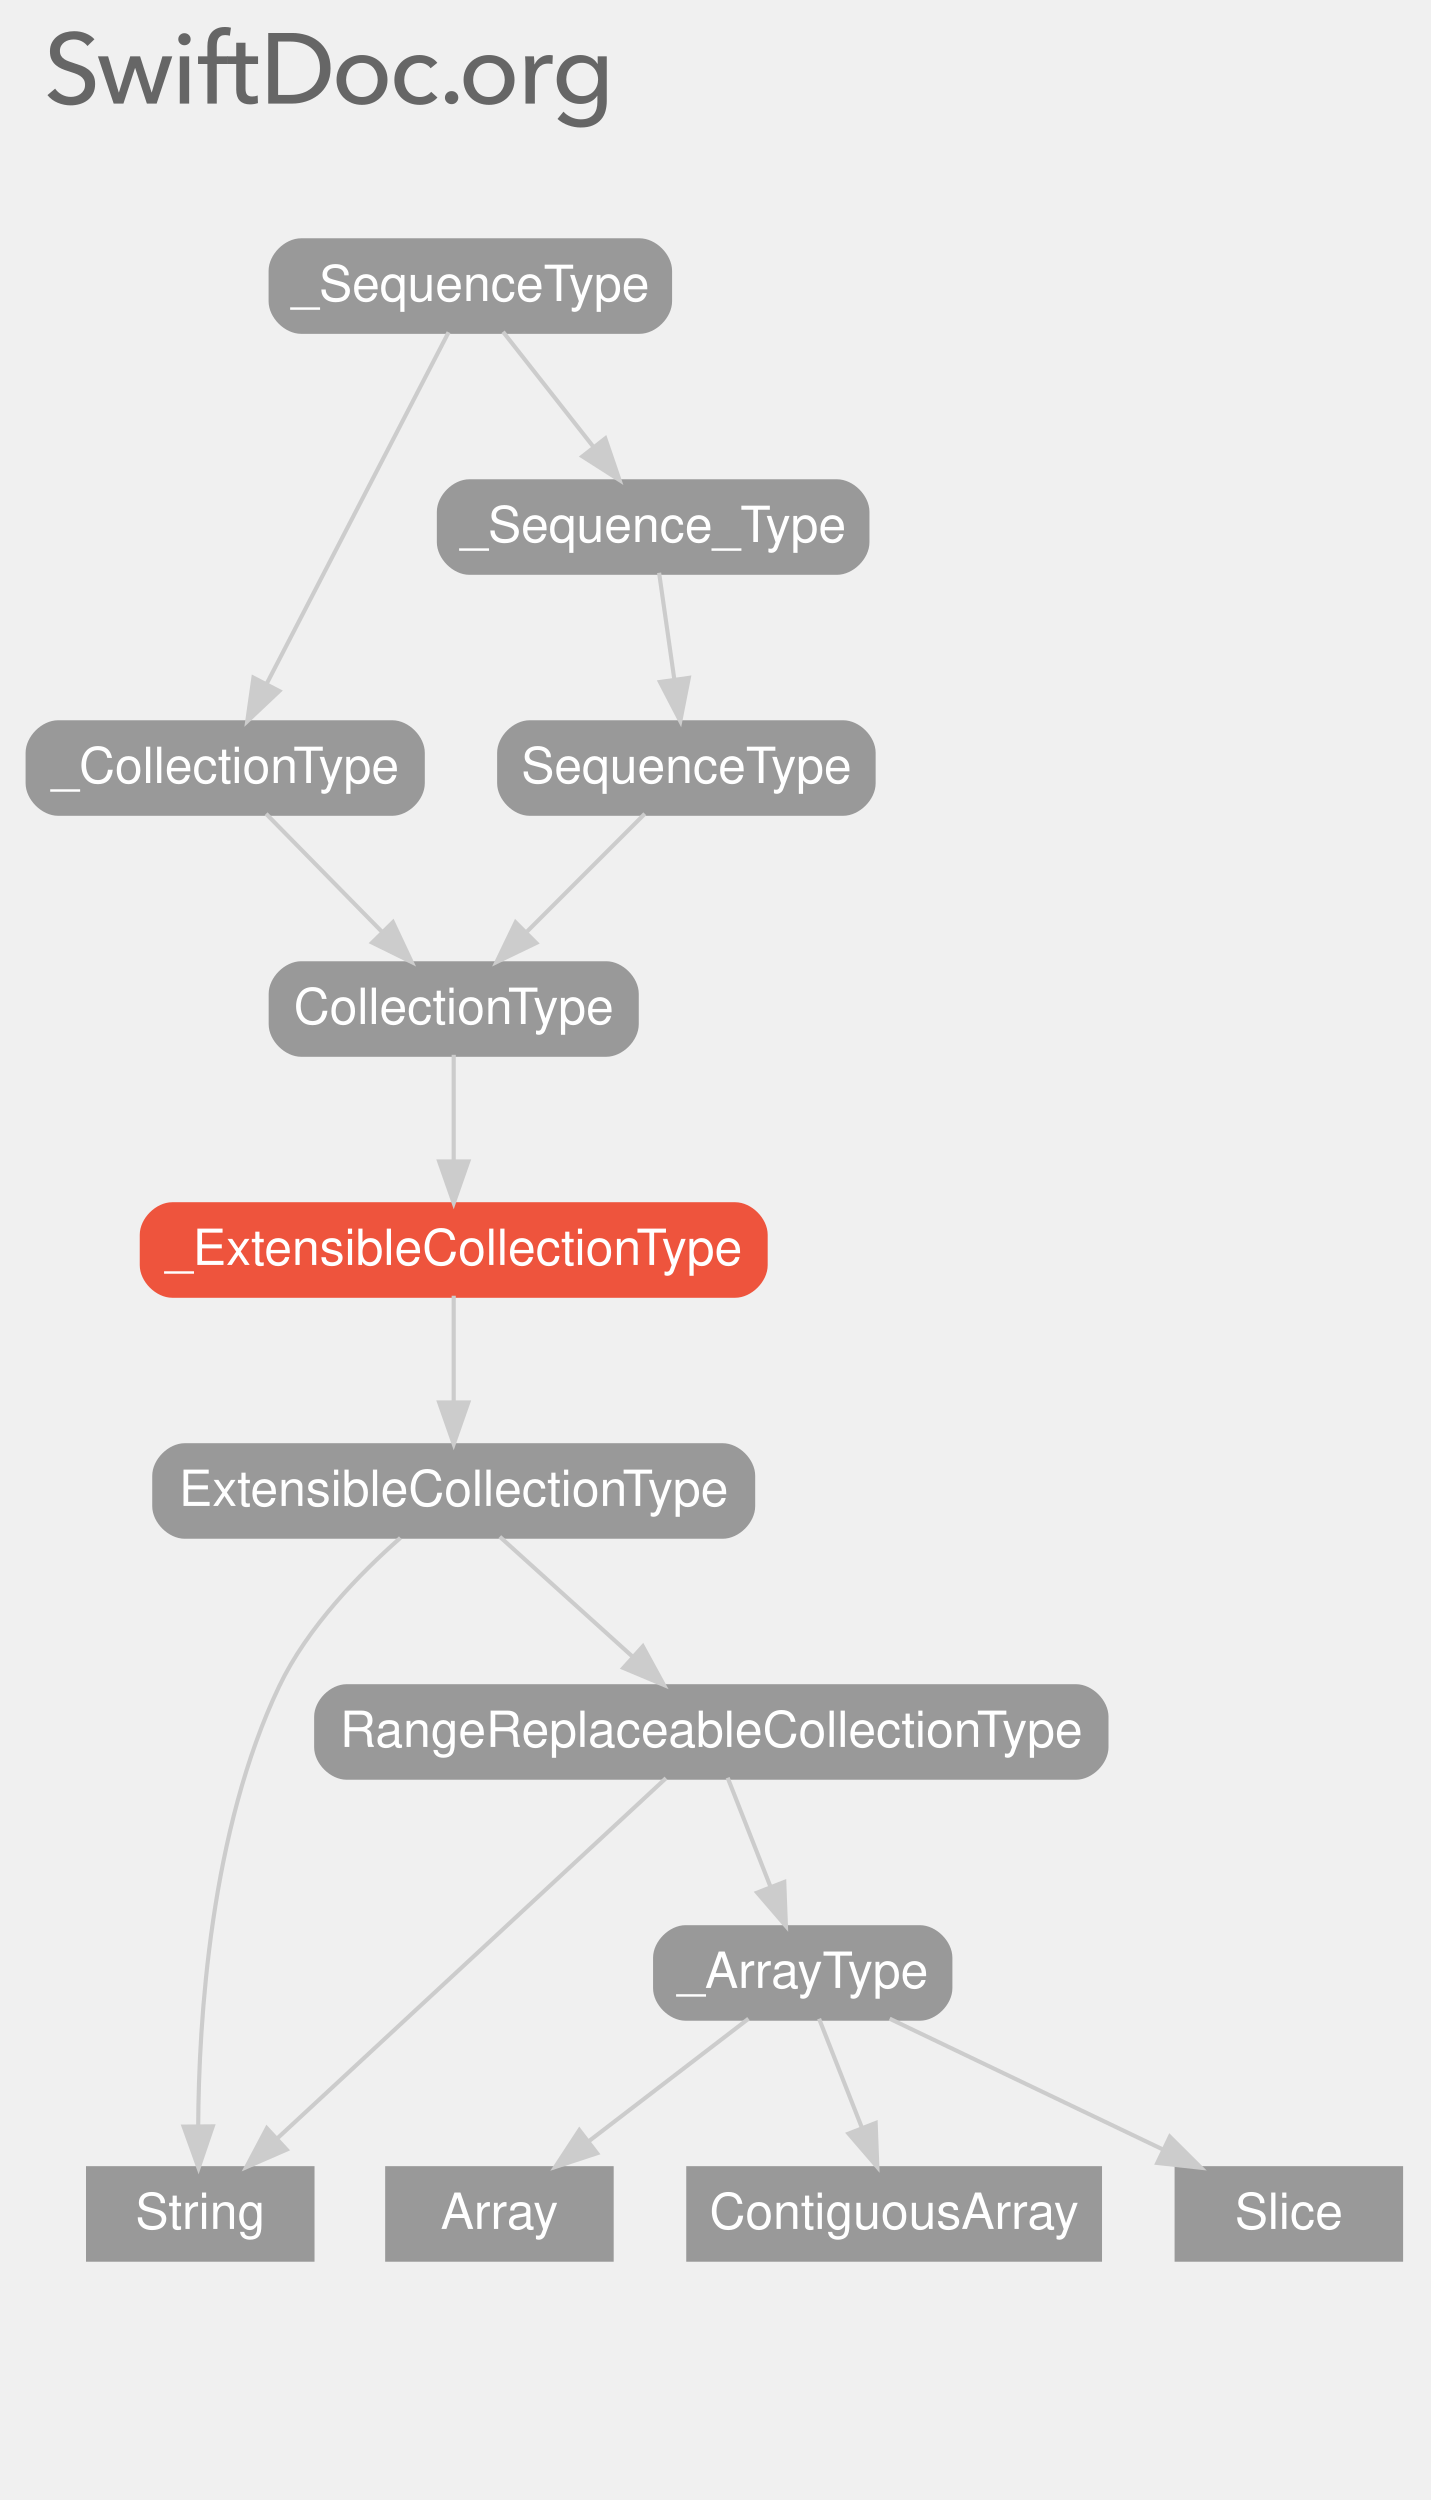
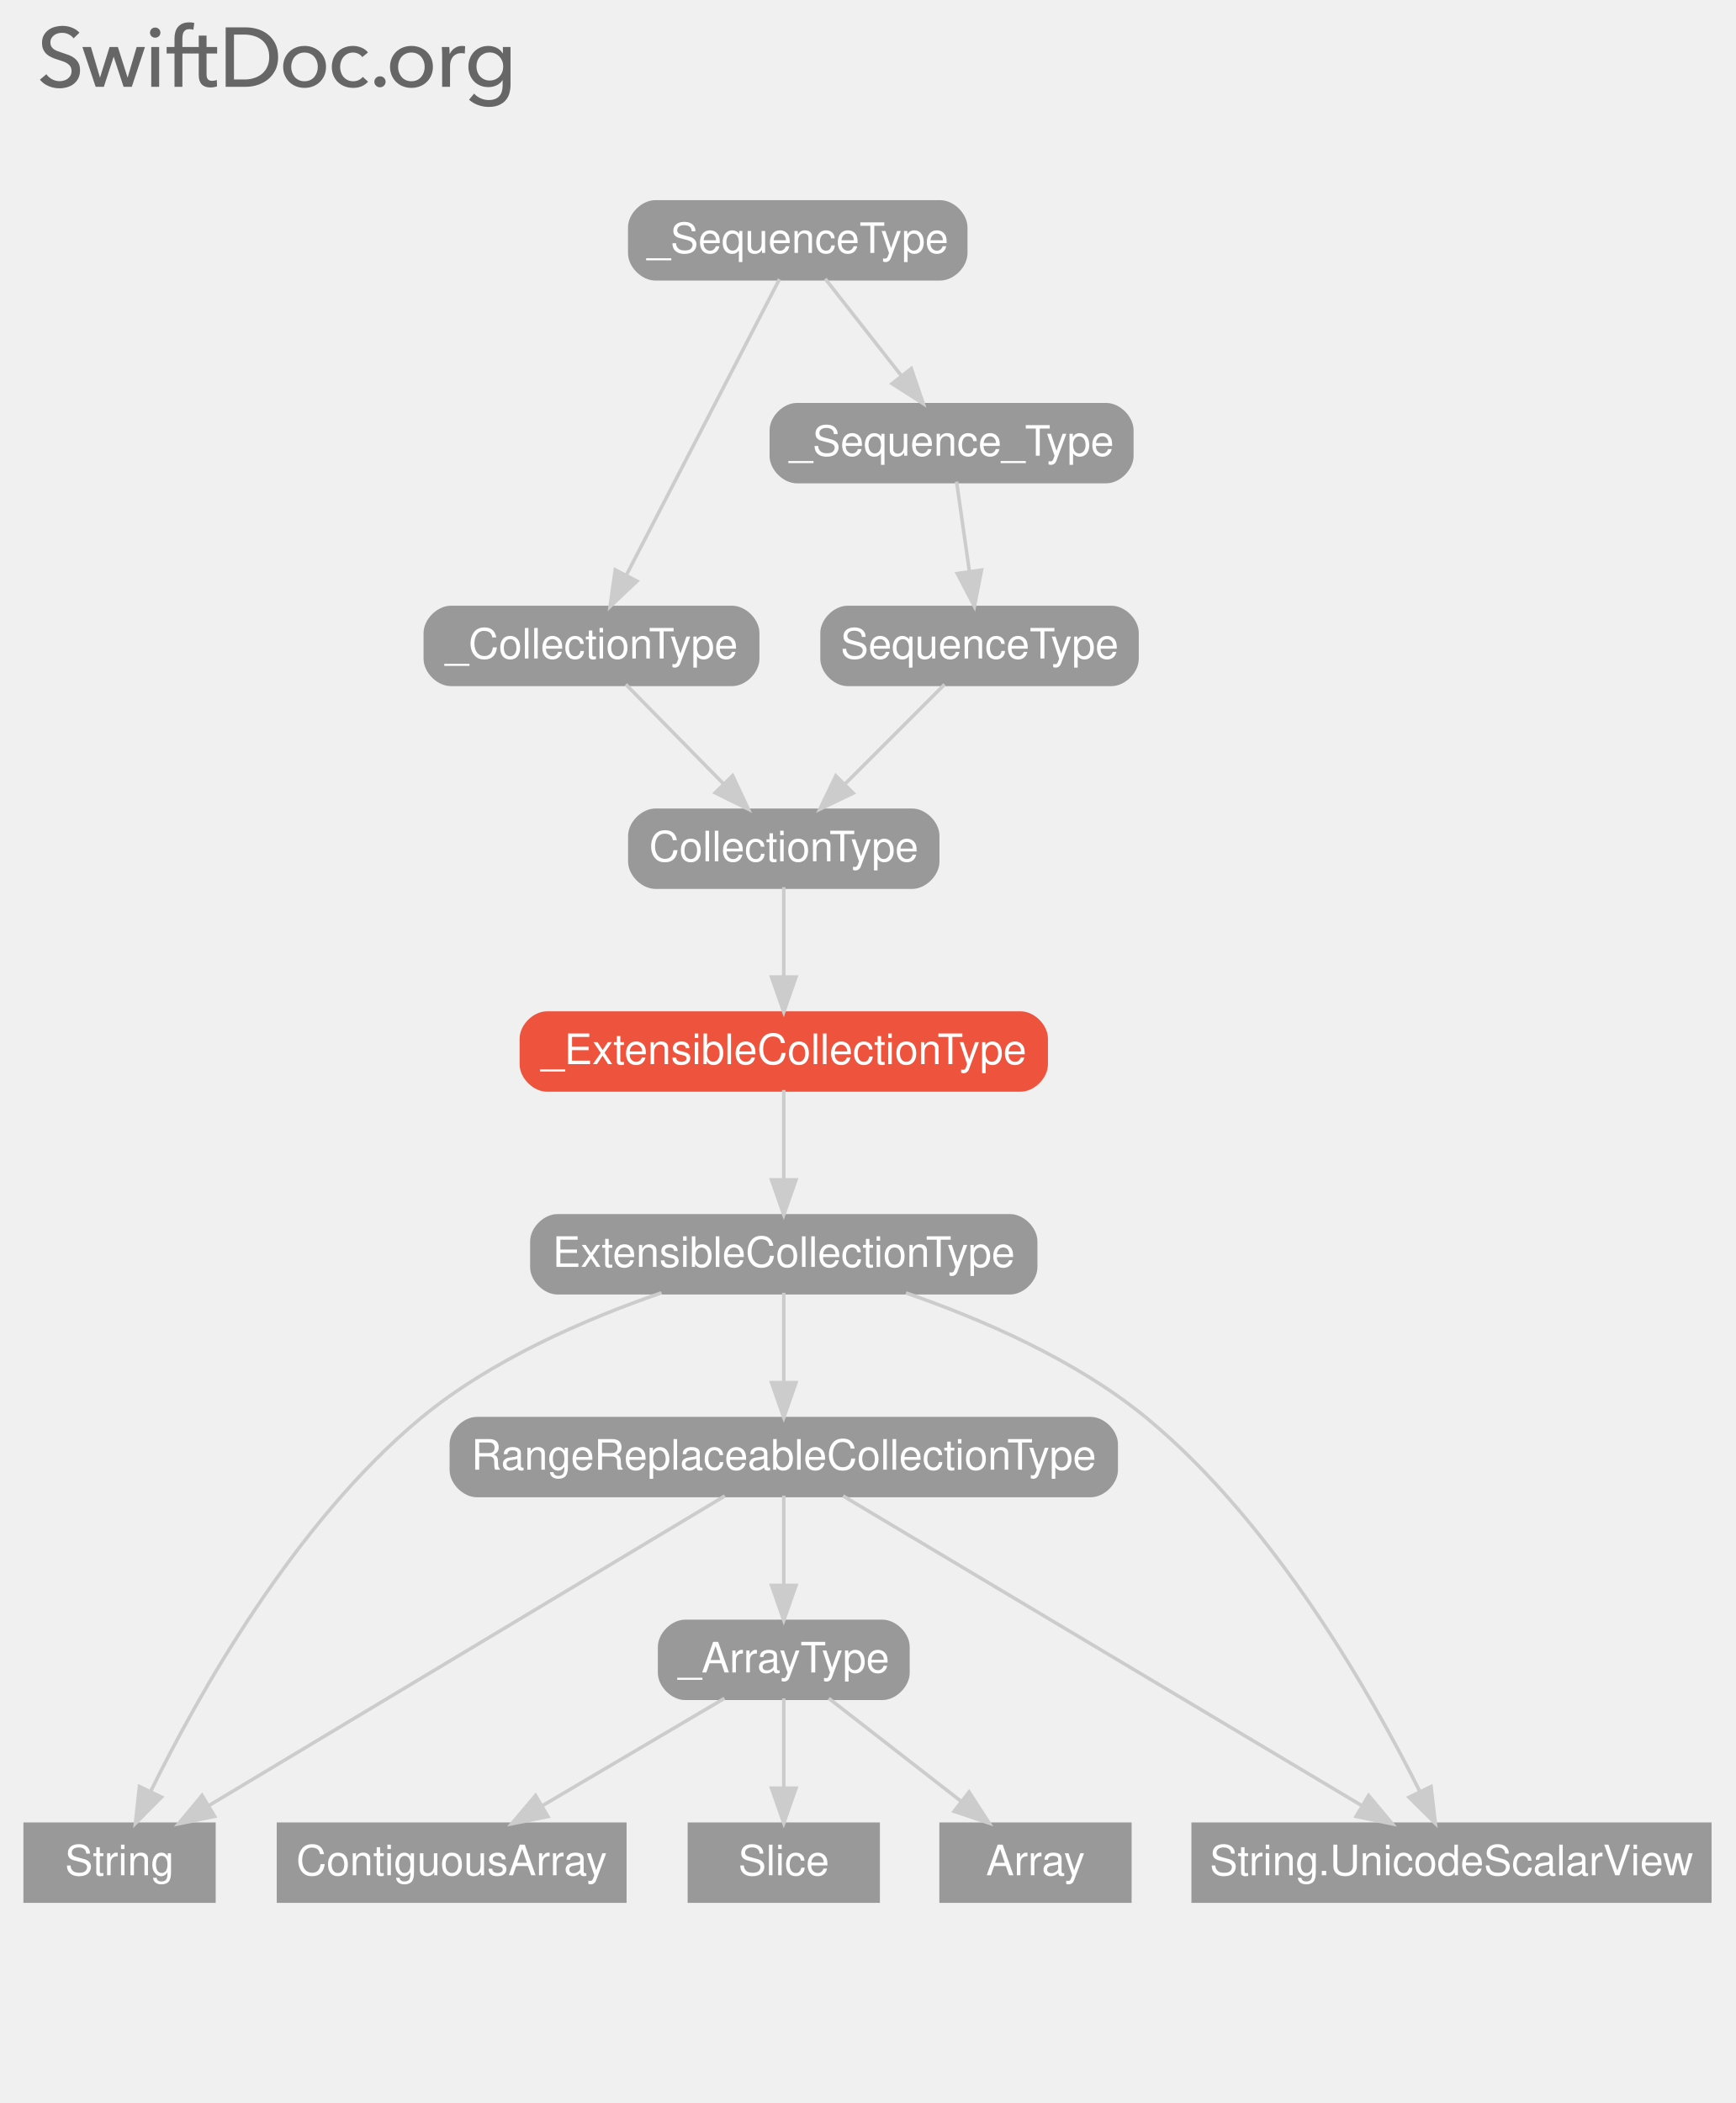
- <svg xmlns="http://www.w3.org/2000/svg" xmlns:xlink="http://www.w3.org/1999/xlink" width="344pt" height="601pt" viewBox="0.00 0.00 344.40 601.20">
+ <svg xmlns="http://www.w3.org/2000/svg" xmlns:xlink="http://www.w3.org/1999/xlink" width="496pt" height="601pt" viewBox="0.00 0.00 496.40 601.20">
  <g id="graph0" class="graph" transform="scale(1 1) rotate(0) translate(7.2 543.6)">
    <g transform="translate(0 -543.6)">
      <g>
        <path fill="#666666" d="M13.846,10.832c-0.336-0.464-0.792-0.844-1.368-1.14s-1.224-0.444-1.944-0.444         c-0.384,0-0.772,0.052-1.164,0.156C8.977,9.509,8.622,9.677,8.301,9.908c-0.32,0.232-0.58,0.52-0.78,0.864         c-0.2,0.344-0.3,0.756-0.3,1.236c0,0.464,0.092,0.852,0.276,1.164c0.184,0.312,0.432,0.576,0.744,0.792s0.68,0.4,1.104,0.552         c0.423,0.152,0.876,0.309,1.356,0.468c0.576,0.177,1.16,0.376,1.752,0.601c0.592,0.224,1.128,0.52,1.608,0.888         s0.872,0.828,1.176,1.38s0.456,1.252,0.456,2.101c0,0.88-0.164,1.644-0.492,2.292c-0.328,0.647-0.765,1.184-1.308,1.607         c-0.544,0.424-1.172,0.74-1.884,0.948s-1.444,0.312-2.196,0.312c-1.072,0-2.108-0.208-3.108-0.624         c-1-0.415-1.828-1.031-2.484-1.848l1.848-1.56c0.4,0.592,0.936,1.071,1.608,1.439c0.672,0.368,1.399,0.552,2.184,0.552         c0.4,0,0.8-0.056,1.2-0.168c0.4-0.111,0.764-0.288,1.092-0.527c0.328-0.24,0.596-0.54,0.804-0.9         c0.208-0.36,0.312-0.796,0.312-1.308s-0.108-0.94-0.324-1.284c-0.216-0.344-0.508-0.636-0.876-0.876s-0.796-0.444-1.284-0.612         c-0.488-0.168-1.004-0.34-1.548-0.516c-0.544-0.16-1.08-0.356-1.608-0.588c-0.528-0.232-1-0.528-1.416-0.889         c-0.416-0.359-0.752-0.804-1.008-1.332c-0.256-0.527-0.384-1.184-0.384-1.968c0-0.848,0.172-1.576,0.516-2.184         c0.344-0.608,0.792-1.112,1.344-1.512c0.552-0.4,1.176-0.692,1.872-0.876c0.696-0.184,1.396-0.276,2.1-0.276         c0.992,0,1.92,0.176,2.784,0.528c0.864,0.352,1.56,0.824,2.088,1.416L13.846,10.832z" />
        <path fill="#666666" d="M18.813,13.304l2.568,8.688h0.048l2.712-8.688h2.376l2.76,8.688h0.048l2.568-8.688h2.376L30.501,24.68         h-2.352l-2.808-8.544h-0.048l-2.784,8.544h-2.352l-3.792-11.376H18.813z" />
        <path fill="#666666" d="M38.685,9.2c0,0.416-0.147,0.76-0.44,1.032c-0.294,0.272-0.647,0.408-1.06,0.408s-0.762-0.14-1.047-0.42         c-0.286-0.28-0.429-0.62-0.429-1.02c0-0.416,0.143-0.764,0.429-1.044c0.286-0.28,0.635-0.42,1.047-0.42s0.766,0.14,1.06,0.42         C38.538,8.437,38.685,8.784,38.685,9.2z M38.325,24.68h-2.256V13.304h2.256V24.68z" />
        <path fill="#666666" d="M47.613,15.152h-2.64v9.528h-2.256v-9.528h-2.256v-1.848h2.256v-2.376c0-0.672,0.076-1.292,0.228-1.86         c0.152-0.568,0.4-1.06,0.744-1.476c0.344-0.416,0.784-0.744,1.32-0.984c0.536-0.24,1.188-0.36,1.956-0.36         c0.544,0,1.016,0.056,1.416,0.168l-0.264,1.944c-0.176-0.048-0.352-0.088-0.528-0.12c-0.176-0.032-0.376-0.048-0.6-0.048         c-0.432,0-0.78,0.076-1.044,0.228c-0.264,0.152-0.468,0.356-0.612,0.612s-0.24,0.548-0.288,0.876         c-0.048,0.328-0.072,0.668-0.072,1.02v2.376h2.64V15.152z" />
        <path fill="#666666" d="M54.909,15.152h-3.024v5.91c0,0.687,0.128,1.177,0.384,1.472c0.256,0.295,0.664,0.442,1.224,0.442         c0.208,0,0.432-0.021,0.672-0.065c0.24-0.044,0.456-0.11,0.648-0.198l0.072,1.848c-0.272,0.096-0.572,0.172-0.9,0.229         c-0.328,0.056-0.668,0.084-1.02,0.084c-1.072,0-1.892-0.296-2.46-0.889c-0.568-0.592-0.852-1.479-0.852-2.664v-6.168h-2.184         v-1.848h2.184V10.04h2.232v3.264h3.024V15.152z" />
        <path fill="#666666" d="M57.356,7.688h5.832c1.088,0,2.176,0.16,3.264,0.48c1.088,0.32,2.072,0.824,2.952,1.512         s1.592,1.568,2.136,2.64c0.544,1.072,0.816,2.36,0.816,3.864c0,1.456-0.272,2.716-0.816,3.78s-1.256,1.943-2.136,2.64         s-1.864,1.216-2.952,1.561c-1.088,0.344-2.176,0.516-3.264,0.516h-5.832V7.688z M59.732,22.593h2.976         c1.024,0,1.972-0.145,2.844-0.432c0.872-0.288,1.624-0.704,2.256-1.248c0.632-0.544,1.124-1.216,1.476-2.017         c0.352-0.8,0.528-1.704,0.528-2.712c0-1.056-0.176-1.983-0.528-2.784c-0.353-0.8-0.844-1.468-1.476-2.004         c-0.632-0.536-1.384-0.944-2.256-1.224s-1.82-0.42-2.844-0.42h-2.976V22.593z" />
        <path fill="#666666" d="M86.06,18.969c0,0.88-0.156,1.688-0.468,2.424c-0.312,0.736-0.744,1.372-1.296,1.908         c-0.552,0.536-1.204,0.952-1.956,1.248c-0.752,0.296-1.56,0.443-2.424,0.443c-0.864,0-1.672-0.147-2.424-0.443         c-0.752-0.296-1.4-0.712-1.944-1.248c-0.544-0.536-0.972-1.172-1.284-1.908c-0.312-0.735-0.468-1.544-0.468-2.424         s0.156-1.684,0.468-2.412c0.312-0.728,0.74-1.356,1.284-1.884c0.543-0.528,1.191-0.939,1.944-1.236         c0.752-0.296,1.56-0.444,2.424-0.444c0.864,0,1.672,0.148,2.424,0.444c0.752,0.297,1.404,0.708,1.956,1.236         c0.552,0.527,0.984,1.156,1.296,1.884C85.904,17.285,86.06,18.089,86.06,18.969z M83.708,18.98c0-0.542-0.084-1.061-0.252-1.556         c-0.169-0.494-0.414-0.929-0.734-1.304s-0.718-0.674-1.192-0.897s-1.015-0.335-1.625-0.335c-0.61,0-1.152,0.111-1.625,0.335         c-0.474,0.224-0.871,0.522-1.191,0.897c-0.321,0.375-0.566,0.81-0.734,1.304C76.184,17.92,76.1,18.438,76.1,18.98         c0,0.543,0.084,1.062,0.253,1.556c0.168,0.495,0.413,0.934,0.734,1.316c0.321,0.383,0.718,0.686,1.191,0.909         c0.473,0.224,1.015,0.335,1.625,0.335c0.61,0,1.151-0.111,1.625-0.335s0.871-0.526,1.192-0.909s0.565-0.821,0.734-1.316         C83.624,20.042,83.708,19.523,83.708,18.98z" />
        <path fill="#666666" d="M96.428,16.184c-0.24-0.368-0.6-0.676-1.08-0.924s-0.992-0.372-1.536-0.372         c-0.592,0-1.116,0.112-1.572,0.336c-0.456,0.225-0.844,0.524-1.164,0.9c-0.32,0.376-0.564,0.812-0.732,1.308         s-0.252,1.017-0.252,1.56c0,0.545,0.084,1.064,0.252,1.561s0.412,0.933,0.732,1.308c0.32,0.376,0.712,0.677,1.176,0.9         c0.464,0.225,0.992,0.336,1.584,0.336c0.576,0,1.1-0.111,1.572-0.336c0.472-0.224,0.86-0.528,1.164-0.912l1.512,1.368         c-0.48,0.561-1.08,0.996-1.8,1.308c-0.72,0.312-1.536,0.468-2.448,0.468c-0.88,0-1.692-0.144-2.436-0.432         c-0.744-0.288-1.388-0.691-1.932-1.212c-0.544-0.52-0.972-1.147-1.284-1.884s-0.468-1.561-0.468-2.473         c0-0.896,0.152-1.711,0.456-2.447c0.304-0.736,0.728-1.368,1.272-1.896c0.543-0.527,1.188-0.936,1.932-1.224         c0.744-0.288,1.548-0.433,2.412-0.433c0.8,0,1.596,0.16,2.388,0.48s1.419,0.784,1.884,1.392L96.428,16.184z" />
        <path fill="#666666" d="M103.1,23.24c0,0.417-0.152,0.784-0.456,1.104c-0.304,0.32-0.688,0.479-1.152,0.479         c-0.448,0-0.828-0.155-1.14-0.468c-0.312-0.312-0.468-0.676-0.468-1.092c0-0.432,0.152-0.804,0.456-1.116         c0.304-0.312,0.688-0.468,1.152-0.468c0.464,0,0.848,0.152,1.152,0.456C102.947,22.44,103.1,22.808,103.1,23.24z" />
        <path fill="#666666" d="M116.635,18.969c0,0.88-0.156,1.688-0.468,2.424c-0.312,0.736-0.744,1.372-1.296,1.908         c-0.552,0.536-1.204,0.952-1.956,1.248c-0.752,0.296-1.56,0.443-2.424,0.443c-0.864,0-1.672-0.147-2.424-0.443         c-0.752-0.296-1.4-0.712-1.944-1.248c-0.544-0.536-0.972-1.172-1.284-1.908c-0.312-0.735-0.468-1.544-0.468-2.424         s0.156-1.684,0.468-2.412c0.312-0.728,0.74-1.356,1.284-1.884c0.543-0.528,1.191-0.939,1.944-1.236         c0.752-0.296,1.56-0.444,2.424-0.444c0.864,0,1.672,0.148,2.424,0.444c0.752,0.297,1.404,0.708,1.956,1.236         c0.552,0.527,0.984,1.156,1.296,1.884C116.479,17.285,116.635,18.089,116.635,18.969z M114.283,18.98         c0-0.542-0.084-1.061-0.252-1.556c-0.169-0.494-0.414-0.929-0.734-1.304s-0.718-0.674-1.192-0.897s-1.015-0.335-1.625-0.335         c-0.61,0-1.152,0.111-1.625,0.335c-0.474,0.224-0.871,0.522-1.191,0.897c-0.321,0.375-0.566,0.81-0.734,1.304         c-0.169,0.495-0.253,1.014-0.253,1.556c0,0.543,0.084,1.062,0.253,1.556c0.168,0.495,0.413,0.934,0.734,1.316         c0.321,0.383,0.718,0.686,1.191,0.909c0.473,0.224,1.015,0.335,1.625,0.335c0.61,0,1.151-0.111,1.625-0.335         s0.871-0.526,1.192-0.909s0.565-0.821,0.734-1.316C114.199,20.042,114.283,19.523,114.283,18.98z" />
        <path fill="#666666" d="M119.251,14.577c-0.016-0.48-0.04-0.904-0.072-1.272h2.136c0.032,0.288,0.056,0.62,0.072,0.996         c0.016,0.376,0.024,0.684,0.024,0.924h0.072c0.32-0.672,0.788-1.212,1.404-1.62c0.616-0.408,1.308-0.612,2.076-0.612         c0.352,0,0.648,0.033,0.888,0.097l-0.096,2.088c-0.32-0.08-0.664-0.12-1.032-0.12c-0.544,0-1.016,0.101-1.416,0.3         c-0.4,0.2-0.732,0.468-0.996,0.805c-0.264,0.336-0.46,0.724-0.588,1.163c-0.128,0.44-0.192,0.9-0.192,1.381v5.976h-2.256v-8.928         C119.275,15.449,119.267,15.056,119.251,14.577z" />
        <path fill="#666666" d="M128.419,26.625c0.496,0.56,1.116,1.008,1.86,1.344c0.744,0.336,1.508,0.504,2.292,0.504         c0.752,0,1.384-0.108,1.896-0.324s0.924-0.512,1.236-0.888s0.536-0.82,0.672-1.332c0.136-0.513,0.204-1.064,0.204-1.656v-1.464         h-0.048c-0.416,0.641-0.984,1.128-1.704,1.464c-0.72,0.336-1.488,0.504-2.304,0.504c-0.864,0-1.652-0.151-2.364-0.456         c-0.712-0.304-1.316-0.72-1.812-1.248c-0.496-0.527-0.88-1.147-1.152-1.859s-0.408-1.477-0.408-2.292         c0-0.816,0.136-1.584,0.408-2.305c0.272-0.72,0.656-1.348,1.152-1.884c0.496-0.535,1.096-0.96,1.8-1.271         c0.704-0.312,1.488-0.469,2.352-0.469c0.816,0,1.596,0.177,2.34,0.528c0.744,0.353,1.332,0.888,1.764,1.608h0.048v-1.824h2.184         v10.8c0,0.832-0.104,1.628-0.312,2.388c-0.208,0.76-0.56,1.433-1.056,2.017s-1.144,1.052-1.944,1.404         c-0.8,0.352-1.792,0.527-2.976,0.527c-0.992,0-1.988-0.18-2.988-0.54c-1-0.359-1.86-0.868-2.58-1.523L128.419,26.625z          M129.091,18.873c0,0.527,0.084,1.031,0.253,1.512c0.168,0.479,0.417,0.904,0.746,1.271c0.329,0.369,0.726,0.664,1.192,0.889         c0.465,0.224,0.995,0.336,1.589,0.336c0.577,0,1.107-0.104,1.589-0.312c0.481-0.207,0.891-0.491,1.228-0.852         s0.598-0.784,0.782-1.272c0.185-0.487,0.277-1.012,0.277-1.571c0-0.544-0.093-1.057-0.277-1.536         c-0.185-0.48-0.449-0.904-0.794-1.272c-0.345-0.367-0.755-0.66-1.228-0.876c-0.474-0.216-1-0.324-1.577-0.324         c-0.594,0-1.124,0.108-1.589,0.324c-0.466,0.216-0.863,0.504-1.192,0.864s-0.578,0.784-0.746,1.271         C129.175,17.812,129.091,18.329,129.091,18.873z" />
      </g>
      <g>
        <a xlink:href="/" pointer-events="all" target="_top">
          <polygon fill="none" points="0,0 145,0 145,35 0,35 0,0" />
        </a>
      </g>
    </g>
    <g id="node1" class="node">
      <g id="a_node1">
        <a xlink:href="/type/Array/" target="_top">
-           <polygon fill="#999999" stroke="#999999" points="140,-22 86,-22 86,-0 140,-0 140,-22" />
-           <text text-anchor="middle" x="113" y="-7.4" font-family="Helvetica,sans-Serif" font-size="12.00" fill="white">Array</text>
+           <polygon fill="#999999" stroke="#999999" points="316,-22 262,-22 262,-0 316,-0 316,-22" />
+           <text text-anchor="middle" x="289" y="-7.4" font-family="Helvetica,sans-Serif" font-size="12.00" fill="white">Array</text>
        </a>
      </g>
    </g>
    <g id="node2" class="node">
      <g id="a_node2">
        <a xlink:href="/protocol/CollectionType/" target="_top">
-           <path fill="#999999" stroke="#999999" d="M138.704,-312C138.704,-312 65.296,-312 65.296,-312 61.63,-312 57.963,-308.333 57.963,-304.667 57.963,-304.667 57.963,-297.333 57.963,-297.333 57.963,-293.667 61.63,-290 65.296,-290 65.296,-290 138.704,-290 138.704,-290 142.37,-290 146.037,-293.667 146.037,-297.333 146.037,-297.333 146.037,-304.667 146.037,-304.667 146.037,-308.333 142.37,-312 138.704,-312" />
-           <text text-anchor="middle" x="102" y="-297.4" font-family="Helvetica,sans-Serif" font-size="12.00" fill="white">CollectionType</text>
-         </a>
-       </g>
-     </g>
-     <g id="node11" class="node">
-       <g id="a_node11">
+           <path fill="#999999" stroke="#999999" d="M253.704,-312C253.704,-312 180.296,-312 180.296,-312 176.63,-312 172.963,-308.333 172.963,-304.667 172.963,-304.667 172.963,-297.333 172.963,-297.333 172.963,-293.667 176.63,-290 180.296,-290 180.296,-290 253.704,-290 253.704,-290 257.37,-290 261.037,-293.667 261.037,-297.333 261.037,-297.333 261.037,-304.667 261.037,-304.667 261.037,-308.333 257.37,-312 253.704,-312" />
+           <text text-anchor="middle" x="217" y="-297.4" font-family="Helvetica,sans-Serif" font-size="12.00" fill="white">CollectionType</text>
+         </a>
+       </g>
+     </g>
+     <g id="node12" class="node">
+       <g id="a_node12">
        <a xlink:href="/protocol/_ExtensibleCollectionType/" target="_top">
-           <path fill="#ee543d" stroke="#ee543d" d="M169.733,-254C169.733,-254 34.267,-254 34.267,-254 30.601,-254 26.934,-250.333 26.934,-246.667 26.934,-246.667 26.934,-239.333 26.934,-239.333 26.934,-235.667 30.601,-232 34.267,-232 34.267,-232 169.733,-232 169.733,-232 173.399,-232 177.066,-235.667 177.066,-239.333 177.066,-239.333 177.066,-246.667 177.066,-246.667 177.066,-250.333 173.399,-254 169.733,-254" />
-           <text text-anchor="middle" x="102" y="-239.4" font-family="Helvetica,sans-Serif" font-size="12.00" fill="white">_ExtensibleCollectionType</text>
-         </a>
-       </g>
-     </g>
-     <g id="edge9" class="edge">
-       <path fill="none" stroke="#cccccc" d="M102,-289.988C102,-282.91 102,-273.171 102,-264.478" />
-       <polygon fill="#cccccc" stroke="#cccccc" points="105.5,-264.304 102,-254.304 98.5,-264.304 105.5,-264.304" />
+           <path fill="#ee543d" stroke="#ee543d" d="M284.733,-254C284.733,-254 149.267,-254 149.267,-254 145.601,-254 141.934,-250.333 141.934,-246.667 141.934,-246.667 141.934,-239.333 141.934,-239.333 141.934,-235.667 145.601,-232 149.267,-232 149.267,-232 284.733,-232 284.733,-232 288.399,-232 292.066,-235.667 292.066,-239.333 292.066,-239.333 292.066,-246.667 292.066,-246.667 292.066,-250.333 288.399,-254 284.733,-254" />
+           <text text-anchor="middle" x="217" y="-239.4" font-family="Helvetica,sans-Serif" font-size="12.00" fill="white">_ExtensibleCollectionType</text>
+         </a>
+       </g>
+     </g>
+     <g id="edge11" class="edge">
+       <path fill="none" stroke="#cccccc" d="M217,-289.988C217,-282.91 217,-273.171 217,-264.478" />
+       <polygon fill="#cccccc" stroke="#cccccc" points="220.5,-264.304 217,-254.304 213.5,-264.304 220.5,-264.304" />
    </g>
    <g id="node3" class="node">
      <g id="a_node3">
        <a xlink:href="/type/ContiguousArray/" target="_top">
-           <polygon fill="#999999" stroke="#999999" points="257.534,-22 158.466,-22 158.466,-0 257.534,-0 257.534,-22" />
-           <text text-anchor="middle" x="208" y="-7.4" font-family="Helvetica,sans-Serif" font-size="12.00" fill="white">ContiguousArray</text>
+           <polygon fill="#999999" stroke="#999999" points="171.534,-22 72.466,-22 72.466,-0 171.534,-0 171.534,-22" />
+           <text text-anchor="middle" x="122" y="-7.4" font-family="Helvetica,sans-Serif" font-size="12.00" fill="white">ContiguousArray</text>
        </a>
      </g>
    </g>
    <g id="node4" class="node">
      <g id="a_node4">
        <a xlink:href="/protocol/ExtensibleCollectionType/" target="_top">
-           <path fill="#999999" stroke="#999999" d="M166.727,-196C166.727,-196 37.273,-196 37.273,-196 33.607,-196 29.94,-192.333 29.94,-188.667 29.94,-188.667 29.94,-181.333 29.94,-181.333 29.94,-177.667 33.607,-174 37.273,-174 37.273,-174 166.727,-174 166.727,-174 170.393,-174 174.06,-177.667 174.06,-181.333 174.06,-181.333 174.06,-188.667 174.06,-188.667 174.06,-192.333 170.393,-196 166.727,-196" />
-           <text text-anchor="middle" x="102" y="-181.4" font-family="Helvetica,sans-Serif" font-size="12.00" fill="white">ExtensibleCollectionType</text>
+           <path fill="#999999" stroke="#999999" d="M281.727,-196C281.727,-196 152.273,-196 152.273,-196 148.607,-196 144.94,-192.333 144.94,-188.667 144.94,-188.667 144.94,-181.333 144.94,-181.333 144.94,-177.667 148.607,-174 152.273,-174 152.273,-174 281.727,-174 281.727,-174 285.393,-174 289.06,-177.667 289.06,-181.333 289.06,-181.333 289.06,-188.667 289.06,-188.667 289.06,-192.333 285.393,-196 281.727,-196" />
+           <text text-anchor="middle" x="217" y="-181.4" font-family="Helvetica,sans-Serif" font-size="12.00" fill="white">ExtensibleCollectionType</text>
        </a>
      </g>
    </g>
    <g id="node5" class="node">
      <g id="a_node5">
        <a xlink:href="/protocol/RangeReplaceableCollectionType/" target="_top">
-           <path fill="#999999" stroke="#999999" d="M251.76,-138C251.76,-138 76.24,-138 76.24,-138 72.573,-138 68.906,-134.333 68.906,-130.667 68.906,-130.667 68.906,-123.333 68.906,-123.333 68.906,-119.667 72.573,-116 76.24,-116 76.24,-116 251.76,-116 251.76,-116 255.427,-116 259.094,-119.667 259.094,-123.333 259.094,-123.333 259.094,-130.667 259.094,-130.667 259.094,-134.333 255.427,-138 251.76,-138" />
-           <text text-anchor="middle" x="164" y="-123.4" font-family="Helvetica,sans-Serif" font-size="12.00" fill="white">RangeReplaceableCollectionType</text>
+           <path fill="#999999" stroke="#999999" d="M304.76,-138C304.76,-138 129.24,-138 129.24,-138 125.573,-138 121.906,-134.333 121.906,-130.667 121.906,-130.667 121.906,-123.333 121.906,-123.333 121.906,-119.667 125.573,-116 129.24,-116 129.24,-116 304.76,-116 304.76,-116 308.427,-116 312.094,-119.667 312.094,-123.333 312.094,-123.333 312.094,-130.667 312.094,-130.667 312.094,-134.333 308.427,-138 304.76,-138" />
+           <text text-anchor="middle" x="217" y="-123.4" font-family="Helvetica,sans-Serif" font-size="12.00" fill="white">RangeReplaceableCollectionType</text>
        </a>
      </g>
    </g>
    <g id="edge2" class="edge">
-       <path fill="none" stroke="#cccccc" d="M113.084,-173.988C121.966,-165.966 134.631,-154.527 145.107,-145.065" />
-       <polygon fill="#cccccc" stroke="#cccccc" points="147.517,-147.604 152.592,-138.304 142.825,-142.409 147.517,-147.604" />
+       <path fill="none" stroke="#cccccc" d="M217,-173.988C217,-166.91 217,-157.171 217,-148.478" />
+       <polygon fill="#cccccc" stroke="#cccccc" points="220.5,-148.304 217,-138.304 213.5,-148.304 220.5,-148.304" />
    </g>
    <g id="node8" class="node">
      <g id="a_node8">
        <a xlink:href="/type/String/" target="_top">
-           <polygon fill="#999999" stroke="#999999" points="68,-22 14,-22 14,-0 68,-0 68,-22" />
-           <text text-anchor="middle" x="41" y="-7.4" font-family="Helvetica,sans-Serif" font-size="12.00" fill="white">String</text>
+           <polygon fill="#999999" stroke="#999999" points="54,-22 0,-22 0,-0 54,-0 54,-22" />
+           <text text-anchor="middle" x="27" y="-7.4" font-family="Helvetica,sans-Serif" font-size="12.00" fill="white">String</text>
        </a>
      </g>
    </g>
    <g id="edge3" class="edge">
-       <path fill="none" stroke="#cccccc" d="M89.163,-173.714C79.499,-165.21 66.794,-152.252 60,-138 43.499,-103.383 40.633,-57.874 40.502,-32.096" />
-       <polygon fill="#cccccc" stroke="#cccccc" points="44.003,-32.077 40.589,-22.048 37.003,-32.017 44.003,-32.077" />
-     </g>
-     <g id="edge4" class="edge">
-       <path fill="none" stroke="#cccccc" d="M153.085,-115.883C131.985,-96.327 85.397,-53.148 59.418,-29.07" />
-       <polygon fill="#cccccc" stroke="#cccccc" points="61.781,-26.489 52.068,-22.258 57.023,-31.623 61.781,-26.489" />
+       <path fill="none" stroke="#cccccc" d="M182.022,-173.981C160.464,-166.558 133.182,-154.798 113,-138 76.72,-107.802 49.272,-58.579 35.943,-31.459" />
+       <polygon fill="#cccccc" stroke="#cccccc" points="39.005,-29.748 31.537,-22.233 32.688,-32.765 39.005,-29.748" />
    </g>
    <g id="node9" class="node">
      <g id="a_node9">
+         <a xlink:href="/type/String.UnicodeScalarView/" target="_top">
+           <polygon fill="#999999" stroke="#999999" points="481.892,-22 334.108,-22 334.108,-0 481.892,-0 481.892,-22" />
+           <text text-anchor="middle" x="408" y="-7.4" font-family="Helvetica,sans-Serif" font-size="12.00" fill="white">String.UnicodeScalarView</text>
+         </a>
+       </g>
+     </g>
+     <g id="edge4" class="edge">
+       <path fill="none" stroke="#cccccc" d="M251.947,-173.943C273.492,-166.506 300.773,-154.744 321,-138 357.497,-107.788 385.344,-58.57 398.896,-31.455" />
+       <polygon fill="#cccccc" stroke="#cccccc" points="402.155,-32.755 403.378,-22.231 395.859,-29.695 402.155,-32.755" />
+     </g>
+     <g id="edge5" class="edge">
+       <path fill="none" stroke="#cccccc" d="M200.139,-115.883C166.759,-95.855 92.084,-51.05 52.601,-27.361" />
+       <polygon fill="#cccccc" stroke="#cccccc" points="54.199,-24.238 43.823,-22.094 50.598,-30.24 54.199,-24.238" />
+     </g>
+     <g id="edge7" class="edge">
+       <path fill="none" stroke="#cccccc" d="M233.95,-115.883C267.505,-95.855 342.573,-51.05 382.264,-27.361" />
+       <polygon fill="#cccccc" stroke="#cccccc" points="384.295,-30.225 391.088,-22.094 380.707,-24.214 384.295,-30.225" />
+     </g>
+     <g id="node10" class="node">
+       <g id="a_node10">
        <a xlink:href="/protocol/_ArrayType/" target="_top">
-           <path fill="#999999" stroke="#999999" d="M214.19,-80C214.19,-80 157.81,-80 157.81,-80 154.144,-80 150.477,-76.333 150.477,-72.667 150.477,-72.667 150.477,-65.333 150.477,-65.333 150.477,-61.667 154.144,-58 157.81,-58 157.81,-58 214.19,-58 214.19,-58 217.856,-58 221.523,-61.667 221.523,-65.333 221.523,-65.333 221.523,-72.667 221.523,-72.667 221.523,-76.333 217.856,-80 214.19,-80" />
-           <text text-anchor="middle" x="186" y="-65.4" font-family="Helvetica,sans-Serif" font-size="12.00" fill="white">_ArrayType</text>
-         </a>
-       </g>
-     </g>
-     <g id="edge5" class="edge">
-       <path fill="none" stroke="#cccccc" d="M167.933,-115.988C170.807,-108.674 174.796,-98.519 178.295,-89.612" />
-       <polygon fill="#cccccc" stroke="#cccccc" points="181.553,-90.891 181.952,-80.304 175.038,-88.332 181.553,-90.891" />
+           <path fill="#999999" stroke="#999999" d="M245.19,-80C245.19,-80 188.81,-80 188.81,-80 185.144,-80 181.477,-76.333 181.477,-72.667 181.477,-72.667 181.477,-65.333 181.477,-65.333 181.477,-61.667 185.144,-58 188.81,-58 188.81,-58 245.19,-58 245.19,-58 248.856,-58 252.523,-61.667 252.523,-65.333 252.523,-65.333 252.523,-72.667 252.523,-72.667 252.523,-76.333 248.856,-80 245.19,-80" />
+           <text text-anchor="middle" x="217" y="-65.4" font-family="Helvetica,sans-Serif" font-size="12.00" fill="white">_ArrayType</text>
+         </a>
+       </g>
+     </g>
+     <g id="edge6" class="edge">
+       <path fill="none" stroke="#cccccc" d="M217,-115.988C217,-108.91 217,-99.171 217,-90.478" />
+       <polygon fill="#cccccc" stroke="#cccccc" points="220.5,-90.304 217,-80.304 213.5,-90.304 220.5,-90.304" />
    </g>
    <g id="node6" class="node">
      <g id="a_node6">
        <a xlink:href="/protocol/SequenceType/" target="_top">
-           <path fill="#999999" stroke="#999999" d="M195.718,-370C195.718,-370 120.282,-370 120.282,-370 116.615,-370 112.949,-366.333 112.949,-362.667 112.949,-362.667 112.949,-355.333 112.949,-355.333 112.949,-351.667 116.615,-348 120.282,-348 120.282,-348 195.718,-348 195.718,-348 199.385,-348 203.051,-351.667 203.051,-355.333 203.051,-355.333 203.051,-362.667 203.051,-362.667 203.051,-366.333 199.385,-370 195.718,-370" />
-           <text text-anchor="middle" x="158" y="-355.4" font-family="Helvetica,sans-Serif" font-size="12.00" fill="white">SequenceType</text>
-         </a>
-       </g>
-     </g>
-     <g id="edge11" class="edge">
-       <path fill="none" stroke="#cccccc" d="M147.988,-347.988C140.123,-340.123 128.974,-328.974 119.624,-319.624" />
-       <polygon fill="#cccccc" stroke="#cccccc" points="121.85,-316.9 112.304,-312.304 116.9,-321.85 121.85,-316.9" />
+           <path fill="#999999" stroke="#999999" d="M310.718,-370C310.718,-370 235.282,-370 235.282,-370 231.615,-370 227.949,-366.333 227.949,-362.667 227.949,-362.667 227.949,-355.333 227.949,-355.333 227.949,-351.667 231.615,-348 235.282,-348 235.282,-348 310.718,-348 310.718,-348 314.385,-348 318.051,-351.667 318.051,-355.333 318.051,-355.333 318.051,-362.667 318.051,-362.667 318.051,-366.333 314.385,-370 310.718,-370" />
+           <text text-anchor="middle" x="273" y="-355.4" font-family="Helvetica,sans-Serif" font-size="12.00" fill="white">SequenceType</text>
+         </a>
+       </g>
+     </g>
+     <g id="edge13" class="edge">
+       <path fill="none" stroke="#cccccc" d="M262.988,-347.988C255.123,-340.123 243.974,-328.974 234.624,-319.624" />
+       <polygon fill="#cccccc" stroke="#cccccc" points="236.85,-316.9 227.304,-312.304 231.9,-321.85 236.85,-316.9" />
    </g>
    <g id="node7" class="node">
      <g id="a_node7">
        <a xlink:href="/type/Slice/" target="_top">
-           <polygon fill="#999999" stroke="#999999" points="330,-22 276,-22 276,-0 330,-0 330,-22" />
-           <text text-anchor="middle" x="303" y="-7.4" font-family="Helvetica,sans-Serif" font-size="12.00" fill="white">Slice</text>
-         </a>
-       </g>
-     </g>
-     <g id="edge6" class="edge">
-       <path fill="none" stroke="#cccccc" d="M172.949,-57.988C162.286,-49.809 146.994,-38.077 134.523,-28.511" />
-       <polygon fill="#cccccc" stroke="#cccccc" points="136.496,-25.613 126.432,-22.304 132.236,-31.168 136.496,-25.613" />
-     </g>
-     <g id="edge7" class="edge">
-       <path fill="none" stroke="#cccccc" d="M189.933,-57.988C192.807,-50.674 196.796,-40.519 200.295,-31.612" />
-       <polygon fill="#cccccc" stroke="#cccccc" points="203.553,-32.891 203.952,-22.304 197.038,-30.332 203.553,-32.891" />
+           <polygon fill="#999999" stroke="#999999" points="244,-22 190,-22 190,-0 244,-0 244,-22" />
+           <text text-anchor="middle" x="217" y="-7.4" font-family="Helvetica,sans-Serif" font-size="12.00" fill="white">Slice</text>
+         </a>
+       </g>
    </g>
    <g id="edge8" class="edge">
-       <path fill="none" stroke="#cccccc" d="M206.917,-57.988C225.188,-49.243 251.942,-36.438 272.581,-26.559" />
-       <polygon fill="#cccccc" stroke="#cccccc" points="274.36,-29.588 281.869,-22.114 271.338,-23.274 274.36,-29.588" />
-     </g>
-     <g id="node10" class="node">
-       <g id="a_node10">
+       <path fill="none" stroke="#cccccc" d="M229.872,-57.988C240.389,-49.809 255.472,-38.077 267.772,-28.511" />
+       <polygon fill="#cccccc" stroke="#cccccc" points="270.007,-31.206 275.752,-22.304 265.71,-25.681 270.007,-31.206" />
+     </g>
+     <g id="edge9" class="edge">
+       <path fill="none" stroke="#cccccc" d="M200.016,-57.988C185.516,-49.441 164.437,-37.016 147.844,-27.234" />
+       <polygon fill="#cccccc" stroke="#cccccc" points="149.549,-24.177 139.157,-22.114 145.995,-30.207 149.549,-24.177" />
+     </g>
+     <g id="edge10" class="edge">
+       <path fill="none" stroke="#cccccc" d="M217,-57.988C217,-50.91 217,-41.171 217,-32.478" />
+       <polygon fill="#cccccc" stroke="#cccccc" points="220.5,-32.304 217,-22.304 213.5,-32.304 220.5,-32.304" />
+     </g>
+     <g id="node11" class="node">
+       <g id="a_node11">
        <a xlink:href="/protocol/_CollectionType/" target="_top">
-           <path fill="#999999" stroke="#999999" d="M87.207,-370C87.207,-370 6.792,-370 6.792,-370 3.126,-370 -0.541,-366.333 -0.541,-362.667 -0.541,-362.667 -0.541,-355.333 -0.541,-355.333 -0.541,-351.667 3.126,-348 6.792,-348 6.792,-348 87.207,-348 87.207,-348 90.874,-348 94.541,-351.667 94.541,-355.333 94.541,-355.333 94.541,-362.667 94.541,-362.667 94.541,-366.333 90.874,-370 87.207,-370" />
-           <text text-anchor="middle" x="47" y="-355.4" font-family="Helvetica,sans-Serif" font-size="12.00" fill="white">_CollectionType</text>
-         </a>
-       </g>
-     </g>
-     <g id="edge10" class="edge">
-       <path fill="none" stroke="#cccccc" d="M56.833,-347.988C64.558,-340.123 75.507,-328.974 84.691,-319.624" />
-       <polygon fill="#cccccc" stroke="#cccccc" points="87.37,-321.891 91.88,-312.304 82.376,-316.986 87.37,-321.891" />
+           <path fill="#999999" stroke="#999999" d="M202.208,-370C202.208,-370 121.792,-370 121.792,-370 118.126,-370 114.459,-366.333 114.459,-362.667 114.459,-362.667 114.459,-355.333 114.459,-355.333 114.459,-351.667 118.126,-348 121.792,-348 121.792,-348 202.208,-348 202.208,-348 205.874,-348 209.541,-351.667 209.541,-355.333 209.541,-355.333 209.541,-362.667 209.541,-362.667 209.541,-366.333 205.874,-370 202.208,-370" />
+           <text text-anchor="middle" x="162" y="-355.4" font-family="Helvetica,sans-Serif" font-size="12.00" fill="white">_CollectionType</text>
+         </a>
+       </g>
+     </g>
+     <g id="edge12" class="edge">
+       <path fill="none" stroke="#cccccc" d="M171.833,-347.988C179.557,-340.123 190.507,-328.974 199.691,-319.624" />
+       <polygon fill="#cccccc" stroke="#cccccc" points="202.37,-321.891 206.88,-312.304 197.376,-316.986 202.37,-321.891" />
    </g>
    <g id="edge1" class="edge">
-       <path fill="none" stroke="#cccccc" d="M102,-231.988C102,-224.91 102,-215.171 102,-206.478" />
-       <polygon fill="#cccccc" stroke="#cccccc" points="105.5,-206.304 102,-196.304 98.5,-206.304 105.5,-206.304" />
-     </g>
-     <g id="node12" class="node">
-       <g id="a_node12">
-         <a xlink:href="/protocol/_SequenceType/" target="_top">
-           <path fill="#999999" stroke="#999999" d="M146.724,-486C146.724,-486 65.276,-486 65.276,-486 61.609,-486 57.943,-482.333 57.943,-478.667 57.943,-478.667 57.943,-471.333 57.943,-471.333 57.943,-467.667 61.609,-464 65.276,-464 65.276,-464 146.724,-464 146.724,-464 150.391,-464 154.057,-467.667 154.057,-471.333 154.057,-471.333 154.057,-478.667 154.057,-478.667 154.057,-482.333 150.391,-486 146.724,-486" />
-           <text text-anchor="middle" x="106" y="-471.4" font-family="Helvetica,sans-Serif" font-size="12.00" fill="white">_SequenceType</text>
-         </a>
-       </g>
-     </g>
-     <g id="edge12" class="edge">
-       <path fill="none" stroke="#cccccc" d="M100.764,-463.883C90.948,-444.917 69.633,-403.732 56.989,-379.3" />
-       <polygon fill="#cccccc" stroke="#cccccc" points="60.014,-377.53 52.309,-370.258 53.797,-380.748 60.014,-377.53" />
+       <path fill="none" stroke="#cccccc" d="M217,-231.988C217,-224.91 217,-215.171 217,-206.478" />
+       <polygon fill="#cccccc" stroke="#cccccc" points="220.5,-206.304 217,-196.304 213.5,-206.304 220.5,-206.304" />
    </g>
    <g id="node13" class="node">
      <g id="a_node13">
+         <a xlink:href="/protocol/_SequenceType/" target="_top">
+           <path fill="#999999" stroke="#999999" d="M261.724,-486C261.724,-486 180.276,-486 180.276,-486 176.609,-486 172.943,-482.333 172.943,-478.667 172.943,-478.667 172.943,-471.333 172.943,-471.333 172.943,-467.667 176.609,-464 180.276,-464 180.276,-464 261.724,-464 261.724,-464 265.391,-464 269.057,-467.667 269.057,-471.333 269.057,-471.333 269.057,-478.667 269.057,-478.667 269.057,-482.333 265.391,-486 261.724,-486" />
+           <text text-anchor="middle" x="221" y="-471.4" font-family="Helvetica,sans-Serif" font-size="12.00" fill="white">_SequenceType</text>
+         </a>
+       </g>
+     </g>
+     <g id="edge14" class="edge">
+       <path fill="none" stroke="#cccccc" d="M215.764,-463.883C205.948,-444.917 184.633,-403.732 171.989,-379.3" />
+       <polygon fill="#cccccc" stroke="#cccccc" points="175.014,-377.53 167.309,-370.258 168.797,-380.748 175.014,-377.53" />
+     </g>
+     <g id="node14" class="node">
+       <g id="a_node14">
        <a xlink:href="/protocol/_Sequence_Type/" target="_top">
-           <path fill="#999999" stroke="#999999" d="M194.228,-428C194.228,-428 105.772,-428 105.772,-428 102.105,-428 98.439,-424.333 98.439,-420.667 98.439,-420.667 98.439,-413.333 98.439,-413.333 98.439,-409.667 102.105,-406 105.772,-406 105.772,-406 194.228,-406 194.228,-406 197.895,-406 201.561,-409.667 201.561,-413.333 201.561,-413.333 201.561,-420.667 201.561,-420.667 201.561,-424.333 197.895,-428 194.228,-428" />
-           <text text-anchor="middle" x="150" y="-413.4" font-family="Helvetica,sans-Serif" font-size="12.00" fill="white">_Sequence_Type</text>
-         </a>
-       </g>
-     </g>
-     <g id="edge14" class="edge">
-       <path fill="none" stroke="#cccccc" d="M113.866,-463.988C119.922,-456.281 128.456,-445.419 135.71,-436.187" />
-       <polygon fill="#cccccc" stroke="#cccccc" points="138.478,-438.329 141.904,-428.304 132.974,-434.005 138.478,-438.329" />
-     </g>
-     <g id="edge13" class="edge">
-       <path fill="none" stroke="#cccccc" d="M151.43,-405.988C152.441,-398.91 153.833,-389.171 155.075,-380.478" />
-       <polygon fill="#cccccc" stroke="#cccccc" points="158.579,-380.698 156.528,-370.304 151.649,-379.708 158.579,-380.698" />
+           <path fill="#999999" stroke="#999999" d="M309.228,-428C309.228,-428 220.772,-428 220.772,-428 217.105,-428 213.439,-424.333 213.439,-420.667 213.439,-420.667 213.439,-413.333 213.439,-413.333 213.439,-409.667 217.105,-406 220.772,-406 220.772,-406 309.228,-406 309.228,-406 312.895,-406 316.561,-409.667 316.561,-413.333 316.561,-413.333 316.561,-420.667 316.561,-420.667 316.561,-424.333 312.895,-428 309.228,-428" />
+           <text text-anchor="middle" x="265" y="-413.4" font-family="Helvetica,sans-Serif" font-size="12.00" fill="white">_Sequence_Type</text>
+         </a>
+       </g>
+     </g>
+     <g id="edge16" class="edge">
+       <path fill="none" stroke="#cccccc" d="M228.866,-463.988C234.922,-456.281 243.456,-445.419 250.71,-436.187" />
+       <polygon fill="#cccccc" stroke="#cccccc" points="253.478,-438.329 256.904,-428.304 247.974,-434.005 253.478,-438.329" />
+     </g>
+     <g id="edge15" class="edge">
+       <path fill="none" stroke="#cccccc" d="M266.43,-405.988C267.441,-398.91 268.833,-389.171 270.075,-380.478" />
+       <polygon fill="#cccccc" stroke="#cccccc" points="273.579,-380.698 271.528,-370.304 266.649,-379.708 273.579,-380.698" />
    </g>
  </g>
</svg>
